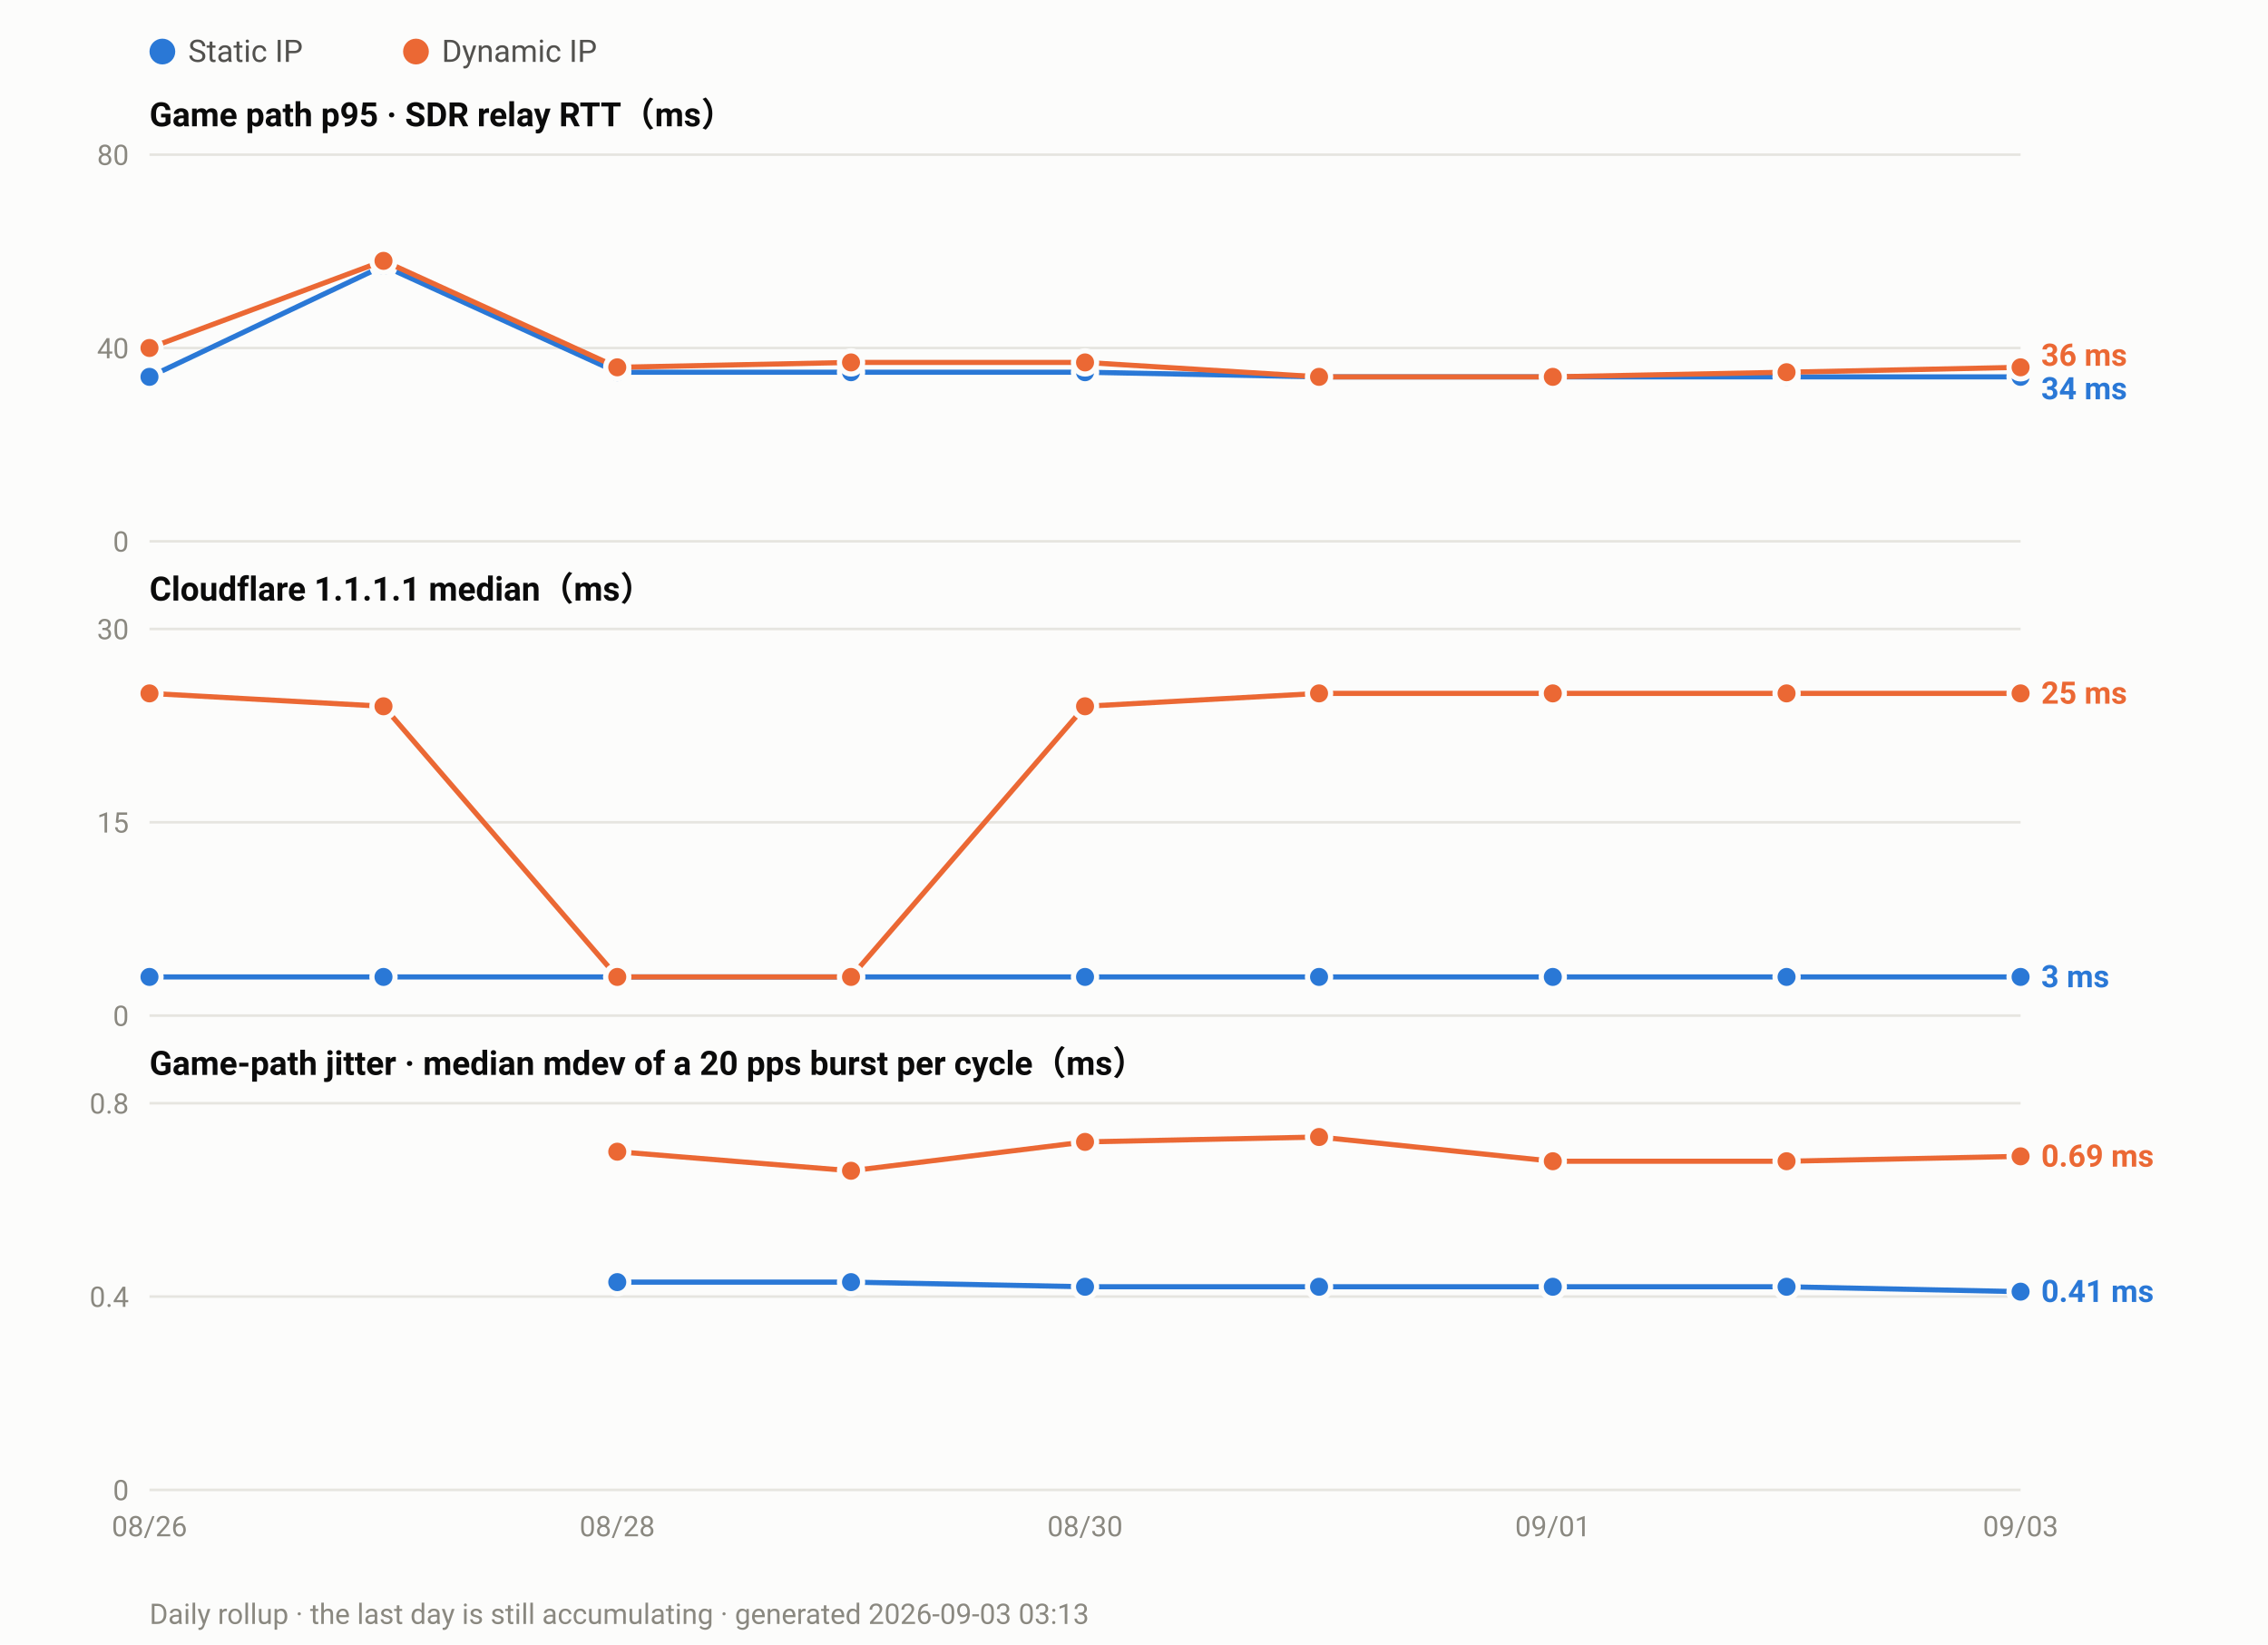
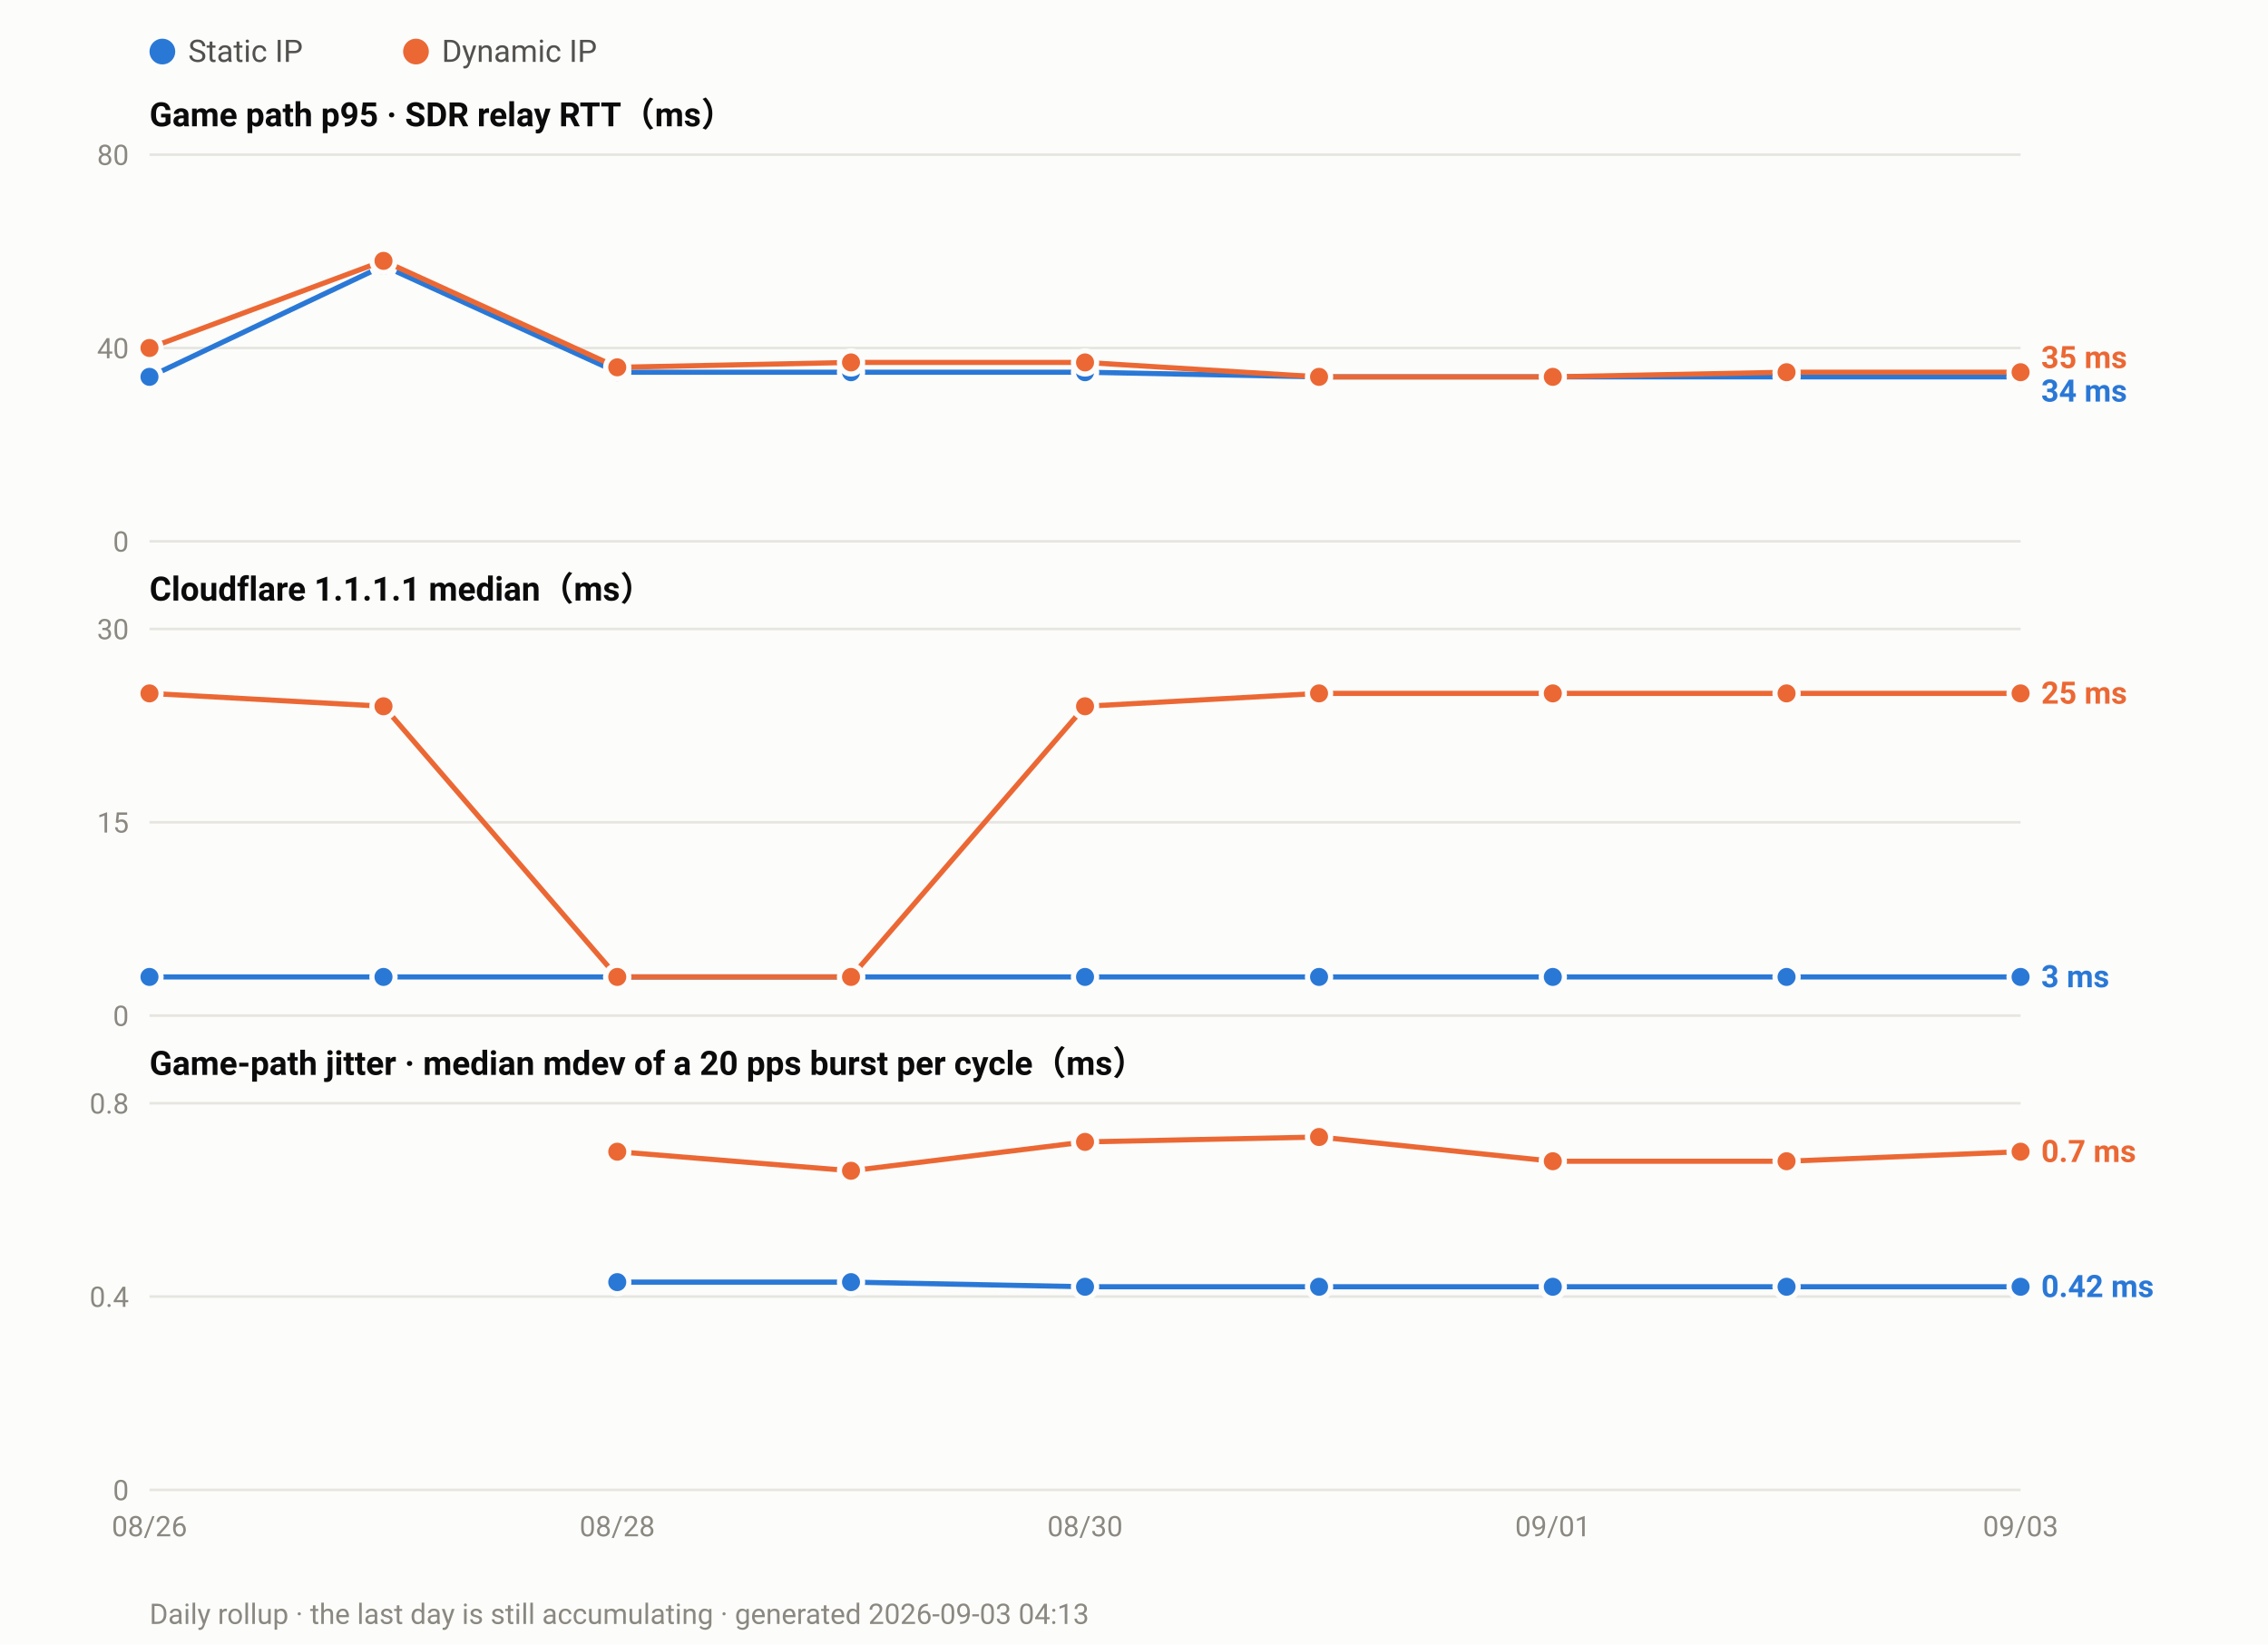
<svg xmlns="http://www.w3.org/2000/svg" width="880" height="638" viewBox="0 0 880 638" font-family="ui-sans-serif,-apple-system,Segoe UI,Roboto,Helvetica,Arial,sans-serif">
  <rect width="880" height="638" fill="#fcfcfb" />
  <circle cx="63.0" cy="20" r="5" fill="#2a78d6" />
  <text x="73.0" y="24" font-size="12" fill="#52514e">Static IP</text>
  <circle cx="161.4" cy="20" r="5" fill="#eb6834" />
  <text x="171.4" y="24" font-size="12" fill="#52514e">Dynamic IP</text>
  <text x="58" y="49.0" font-size="13" font-weight="600" fill="#0b0b0b">Game path p95 · SDR relay RTT（ms）</text>
  <line x1="58" y1="210.0" x2="784.0" y2="210.0" stroke="#e6e5e0" stroke-width="1" />
  <text x="50" y="214.0" font-size="11" text-anchor="end" fill="#8a8880">0</text>
  <line x1="58" y1="135.0" x2="784.0" y2="135.0" stroke="#e6e5e0" stroke-width="1" />
  <text x="50" y="139.0" font-size="11" text-anchor="end" fill="#8a8880">40</text>
  <line x1="58" y1="60.0" x2="784.0" y2="60.0" stroke="#e6e5e0" stroke-width="1" />
  <text x="50" y="64.0" font-size="11" text-anchor="end" fill="#8a8880">80</text>
  <polyline fill="none" stroke="#2a78d6" stroke-width="2" stroke-linejoin="round" points="58.0,146.2 148.8,103.1 239.5,144.4 330.2,144.4 421.0,144.4 511.8,146.2 602.5,146.2 693.2,146.2 784.0,146.2" />
  <circle cx="58.0" cy="146.2" r="4.5" fill="#2a78d6" stroke="#fcfcfb" stroke-width="2" />
  <circle cx="148.8" cy="103.1" r="4.5" fill="#2a78d6" stroke="#fcfcfb" stroke-width="2" />
  <circle cx="239.5" cy="144.4" r="4.5" fill="#2a78d6" stroke="#fcfcfb" stroke-width="2" />
  <circle cx="330.2" cy="144.4" r="4.5" fill="#2a78d6" stroke="#fcfcfb" stroke-width="2" />
  <circle cx="421.0" cy="144.4" r="4.5" fill="#2a78d6" stroke="#fcfcfb" stroke-width="2" />
  <circle cx="511.8" cy="146.2" r="4.5" fill="#2a78d6" stroke="#fcfcfb" stroke-width="2" />
  <circle cx="602.5" cy="146.2" r="4.5" fill="#2a78d6" stroke="#fcfcfb" stroke-width="2" />
  <circle cx="693.2" cy="146.2" r="4.5" fill="#2a78d6" stroke="#fcfcfb" stroke-width="2" />
  <circle cx="784.0" cy="146.2" r="4.5" fill="#2a78d6" stroke="#fcfcfb" stroke-width="2" />
-   <polyline fill="none" stroke="#eb6834" stroke-width="2" stroke-linejoin="round" points="58.0,135.0 148.8,101.2 239.5,142.5 330.2,140.6 421.0,140.6 511.8,146.2 602.5,146.2 693.2,144.4 784.0,142.5" />
+   <polyline fill="none" stroke="#eb6834" stroke-width="2" stroke-linejoin="round" points="58.0,135.0 148.8,101.2 239.5,142.5 330.2,140.6 421.0,140.6 511.8,146.2 602.5,146.2 693.2,144.4 784.0,144.4" />
  <circle cx="58.0" cy="135.0" r="4.5" fill="#eb6834" stroke="#fcfcfb" stroke-width="2" />
  <circle cx="148.8" cy="101.2" r="4.5" fill="#eb6834" stroke="#fcfcfb" stroke-width="2" />
  <circle cx="239.5" cy="142.5" r="4.5" fill="#eb6834" stroke="#fcfcfb" stroke-width="2" />
  <circle cx="330.2" cy="140.6" r="4.5" fill="#eb6834" stroke="#fcfcfb" stroke-width="2" />
  <circle cx="421.0" cy="140.6" r="4.5" fill="#eb6834" stroke="#fcfcfb" stroke-width="2" />
  <circle cx="511.8" cy="146.2" r="4.5" fill="#eb6834" stroke="#fcfcfb" stroke-width="2" />
  <circle cx="602.5" cy="146.2" r="4.5" fill="#eb6834" stroke="#fcfcfb" stroke-width="2" />
  <circle cx="693.2" cy="144.4" r="4.5" fill="#eb6834" stroke="#fcfcfb" stroke-width="2" />
-   <circle cx="784.0" cy="142.5" r="4.5" fill="#eb6834" stroke="#fcfcfb" stroke-width="2" />
-   <text x="792.0" y="141.9" font-size="12" font-weight="600" fill="#eb6834">36 ms</text>
-   <text x="792.0" y="154.9" font-size="12" font-weight="600" fill="#2a78d6">34 ms</text>
+   <circle cx="784.0" cy="144.4" r="4.5" fill="#eb6834" stroke="#fcfcfb" stroke-width="2" />
+   <text x="792.0" y="142.8" font-size="12" font-weight="600" fill="#eb6834">35 ms</text>
+   <text x="792.0" y="155.8" font-size="12" font-weight="600" fill="#2a78d6">34 ms</text>
  <text x="58" y="233.0" font-size="13" font-weight="600" fill="#0b0b0b">Cloudflare 1.1.1.1 median（ms）</text>
  <line x1="58" y1="394.0" x2="784.0" y2="394.0" stroke="#e6e5e0" stroke-width="1" />
  <text x="50" y="398.0" font-size="11" text-anchor="end" fill="#8a8880">0</text>
  <line x1="58" y1="319.0" x2="784.0" y2="319.0" stroke="#e6e5e0" stroke-width="1" />
  <text x="50" y="323.0" font-size="11" text-anchor="end" fill="#8a8880">15</text>
  <line x1="58" y1="244.0" x2="784.0" y2="244.0" stroke="#e6e5e0" stroke-width="1" />
  <text x="50" y="248.0" font-size="11" text-anchor="end" fill="#8a8880">30</text>
  <polyline fill="none" stroke="#2a78d6" stroke-width="2" stroke-linejoin="round" points="58.0,379.0 148.8,379.0 239.5,379.0 330.2,379.0 421.0,379.0 511.8,379.0 602.5,379.0 693.2,379.0 784.0,379.0" />
  <circle cx="58.0" cy="379.0" r="4.5" fill="#2a78d6" stroke="#fcfcfb" stroke-width="2" />
  <circle cx="148.8" cy="379.0" r="4.5" fill="#2a78d6" stroke="#fcfcfb" stroke-width="2" />
  <circle cx="239.5" cy="379.0" r="4.5" fill="#2a78d6" stroke="#fcfcfb" stroke-width="2" />
  <circle cx="330.2" cy="379.0" r="4.5" fill="#2a78d6" stroke="#fcfcfb" stroke-width="2" />
  <circle cx="421.0" cy="379.0" r="4.5" fill="#2a78d6" stroke="#fcfcfb" stroke-width="2" />
  <circle cx="511.8" cy="379.0" r="4.5" fill="#2a78d6" stroke="#fcfcfb" stroke-width="2" />
  <circle cx="602.5" cy="379.0" r="4.5" fill="#2a78d6" stroke="#fcfcfb" stroke-width="2" />
  <circle cx="693.2" cy="379.0" r="4.5" fill="#2a78d6" stroke="#fcfcfb" stroke-width="2" />
  <circle cx="784.0" cy="379.0" r="4.5" fill="#2a78d6" stroke="#fcfcfb" stroke-width="2" />
  <polyline fill="none" stroke="#eb6834" stroke-width="2" stroke-linejoin="round" points="58.0,269.0 148.8,274.0 239.5,379.0 330.2,379.0 421.0,274.0 511.8,269.0 602.5,269.0 693.2,269.0 784.0,269.0" />
  <circle cx="58.0" cy="269.0" r="4.5" fill="#eb6834" stroke="#fcfcfb" stroke-width="2" />
  <circle cx="148.8" cy="274.0" r="4.5" fill="#eb6834" stroke="#fcfcfb" stroke-width="2" />
  <circle cx="239.5" cy="379.0" r="4.5" fill="#eb6834" stroke="#fcfcfb" stroke-width="2" />
  <circle cx="330.2" cy="379.0" r="4.5" fill="#eb6834" stroke="#fcfcfb" stroke-width="2" />
  <circle cx="421.0" cy="274.0" r="4.5" fill="#eb6834" stroke="#fcfcfb" stroke-width="2" />
  <circle cx="511.8" cy="269.0" r="4.5" fill="#eb6834" stroke="#fcfcfb" stroke-width="2" />
  <circle cx="602.5" cy="269.0" r="4.5" fill="#eb6834" stroke="#fcfcfb" stroke-width="2" />
  <circle cx="693.2" cy="269.0" r="4.5" fill="#eb6834" stroke="#fcfcfb" stroke-width="2" />
  <circle cx="784.0" cy="269.0" r="4.5" fill="#eb6834" stroke="#fcfcfb" stroke-width="2" />
  <text x="792.0" y="273.0" font-size="12" font-weight="600" fill="#eb6834">25 ms</text>
  <text x="792.0" y="383.0" font-size="12" font-weight="600" fill="#2a78d6">3 ms</text>
  <text x="58" y="417.0" font-size="13" font-weight="600" fill="#0b0b0b">Game-path jitter · median mdev of a 20 pps burst per cycle（ms）</text>
  <line x1="58" y1="578.0" x2="784.0" y2="578.0" stroke="#e6e5e0" stroke-width="1" />
  <text x="50" y="582.0" font-size="11" text-anchor="end" fill="#8a8880">0</text>
  <line x1="58" y1="503.0" x2="784.0" y2="503.0" stroke="#e6e5e0" stroke-width="1" />
  <text x="50" y="507.0" font-size="11" text-anchor="end" fill="#8a8880">0.4</text>
  <line x1="58" y1="428.0" x2="784.0" y2="428.0" stroke="#e6e5e0" stroke-width="1" />
  <text x="50" y="432.0" font-size="11" text-anchor="end" fill="#8a8880">0.8</text>
-   <polyline fill="none" stroke="#2a78d6" stroke-width="2" stroke-linejoin="round" points="239.5,497.4 330.2,497.4 421.0,499.2 511.8,499.2 602.5,499.2 693.2,499.2 784.0,501.1" />
+   <polyline fill="none" stroke="#2a78d6" stroke-width="2" stroke-linejoin="round" points="239.5,497.4 330.2,497.4 421.0,499.2 511.8,499.2 602.5,499.2 693.2,499.2 784.0,499.2" />
  <circle cx="239.5" cy="497.4" r="4.5" fill="#2a78d6" stroke="#fcfcfb" stroke-width="2" />
  <circle cx="330.2" cy="497.4" r="4.5" fill="#2a78d6" stroke="#fcfcfb" stroke-width="2" />
  <circle cx="421.0" cy="499.2" r="4.5" fill="#2a78d6" stroke="#fcfcfb" stroke-width="2" />
  <circle cx="511.8" cy="499.2" r="4.5" fill="#2a78d6" stroke="#fcfcfb" stroke-width="2" />
  <circle cx="602.5" cy="499.2" r="4.5" fill="#2a78d6" stroke="#fcfcfb" stroke-width="2" />
  <circle cx="693.2" cy="499.2" r="4.5" fill="#2a78d6" stroke="#fcfcfb" stroke-width="2" />
-   <circle cx="784.0" cy="501.1" r="4.5" fill="#2a78d6" stroke="#fcfcfb" stroke-width="2" />
-   <polyline fill="none" stroke="#eb6834" stroke-width="2" stroke-linejoin="round" points="239.5,446.8 330.2,454.2 421.0,443.0 511.8,441.1 602.5,450.5 693.2,450.5 784.0,448.6" />
+   <circle cx="784.0" cy="499.2" r="4.5" fill="#2a78d6" stroke="#fcfcfb" stroke-width="2" />
+   <polyline fill="none" stroke="#eb6834" stroke-width="2" stroke-linejoin="round" points="239.5,446.8 330.2,454.2 421.0,443.0 511.8,441.1 602.5,450.5 693.2,450.5 784.0,446.8" />
  <circle cx="239.5" cy="446.8" r="4.5" fill="#eb6834" stroke="#fcfcfb" stroke-width="2" />
  <circle cx="330.2" cy="454.2" r="4.5" fill="#eb6834" stroke="#fcfcfb" stroke-width="2" />
  <circle cx="421.0" cy="443.0" r="4.5" fill="#eb6834" stroke="#fcfcfb" stroke-width="2" />
  <circle cx="511.8" cy="441.1" r="4.5" fill="#eb6834" stroke="#fcfcfb" stroke-width="2" />
  <circle cx="602.5" cy="450.5" r="4.5" fill="#eb6834" stroke="#fcfcfb" stroke-width="2" />
  <circle cx="693.2" cy="450.5" r="4.5" fill="#eb6834" stroke="#fcfcfb" stroke-width="2" />
-   <circle cx="784.0" cy="448.6" r="4.5" fill="#eb6834" stroke="#fcfcfb" stroke-width="2" />
-   <text x="792.0" y="452.6" font-size="12" font-weight="600" fill="#eb6834">0.69 ms</text>
-   <text x="792.0" y="505.1" font-size="12" font-weight="600" fill="#2a78d6">0.41 ms</text>
+   <circle cx="784.0" cy="446.8" r="4.5" fill="#eb6834" stroke="#fcfcfb" stroke-width="2" />
+   <text x="792.0" y="450.8" font-size="12" font-weight="600" fill="#eb6834">0.7 ms</text>
+   <text x="792.0" y="503.2" font-size="12" font-weight="600" fill="#2a78d6">0.42 ms</text>
  <text x="58.0" y="596.0" font-size="11" text-anchor="middle" fill="#8a8880">08/26</text>
  <text x="239.5" y="596.0" font-size="11" text-anchor="middle" fill="#8a8880">08/28</text>
  <text x="421.0" y="596.0" font-size="11" text-anchor="middle" fill="#8a8880">08/30</text>
  <text x="602.5" y="596.0" font-size="11" text-anchor="middle" fill="#8a8880">09/01</text>
  <text x="784.0" y="596.0" font-size="11" text-anchor="middle" fill="#8a8880">09/03</text>
-   <text x="58" y="630" font-size="11" fill="#8a8880">Daily rollup · the last day is still accumulating · generated 2026-09-03 03:13</text>
+   <text x="58" y="630" font-size="11" fill="#8a8880">Daily rollup · the last day is still accumulating · generated 2026-09-03 04:13</text>
</svg>
